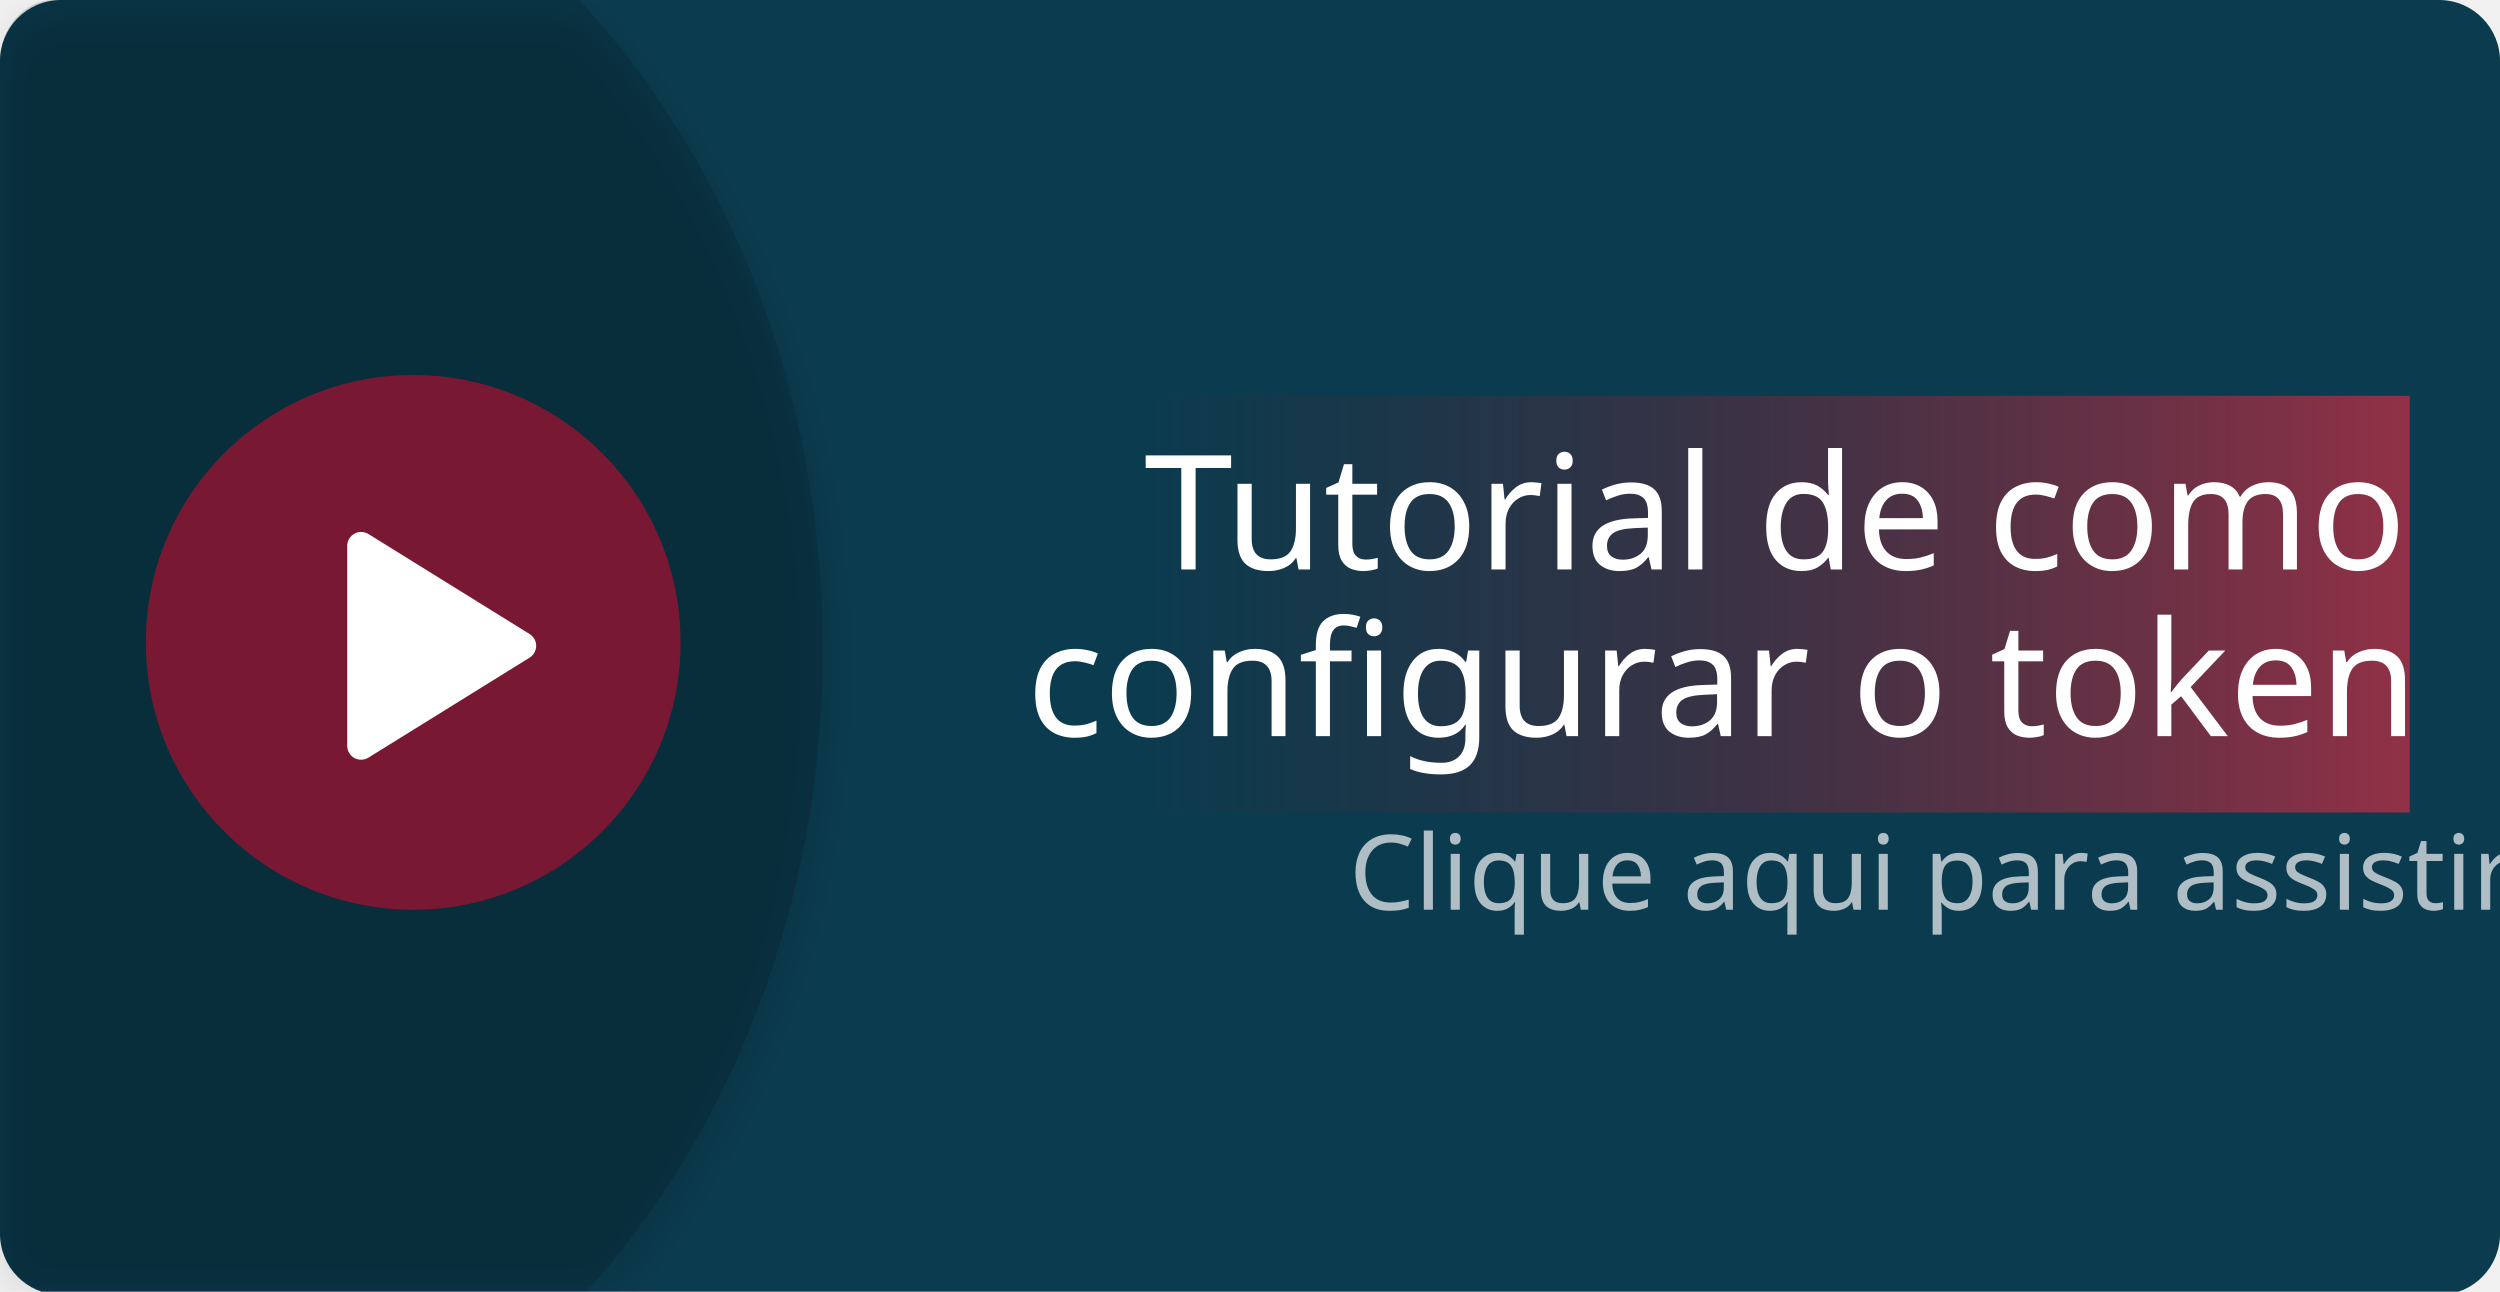
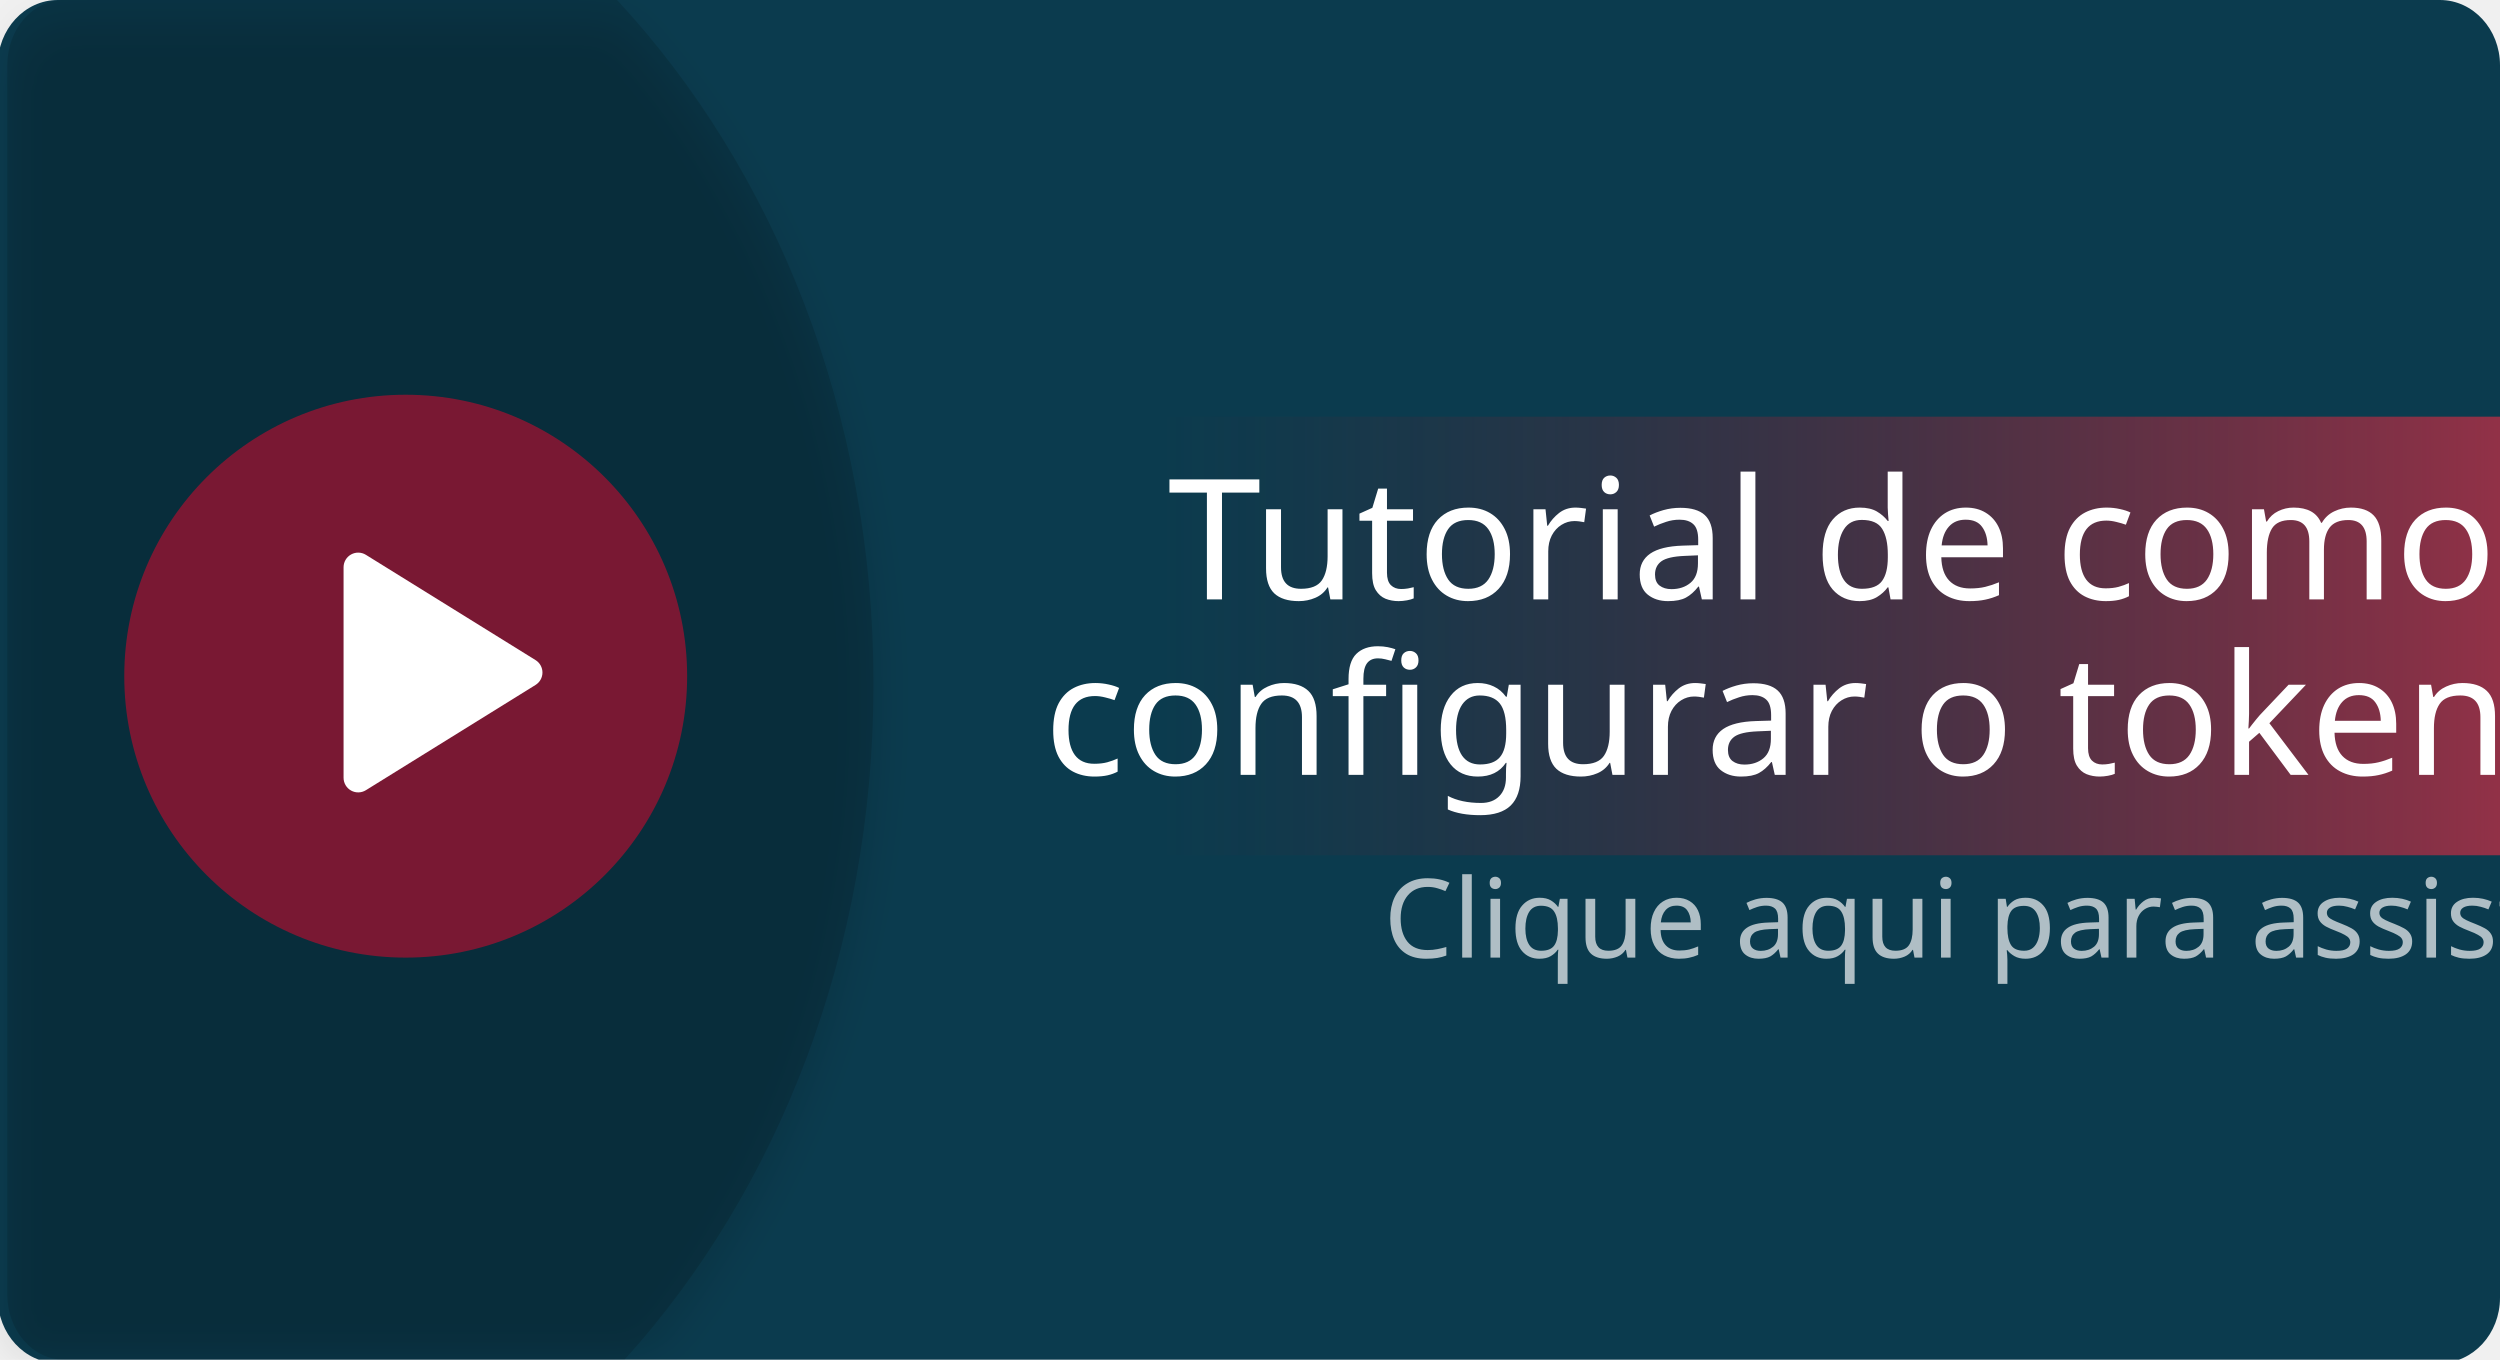
- <svg xmlns="http://www.w3.org/2000/svg" width="360" height="186" viewBox="0 0 360 186">
+ <svg xmlns="http://www.w3.org/2000/svg" width="342" height="186" viewBox="0 0 342 186">
  <defs>
    <clipPath id="clip-path">
-       <rect id="Retângulo_70" data-name="Retângulo 70" width="360" height="186" transform="translate(0 106)" fill="#fff" />
+       <rect id="Retângulo_70" data-name="Retângulo 70" width="342" height="186" transform="translate(5 106)" fill="#fff" />
    </clipPath>
-     <filter id="Interseção_2" x="-9" y="-6" width="136.495" height="204" filterUnits="userSpaceOnUse">
+     <filter id="Interseção_2" x="-8" y="-6" width="136.495" height="204" filterUnits="userSpaceOnUse">
      <feOffset dy="3" input="SourceAlpha" />
      <feGaussianBlur stdDeviation="3" result="blur" />
      <feFlood />
      <feComposite operator="in" in2="blur" />
      <feComposite in="SourceGraphic" />
    </filter>
    <linearGradient id="linear-gradient" x1="1.242" y1="0.5" x2="0.198" y2="0.5" gradientUnits="objectBoundingBox">
      <stop offset="0" stop-color="#d3344e" />
      <stop offset="1" stop-color="#6a1a27" stop-opacity="0" />
    </linearGradient>
  </defs>
-   <g id="Grupo_de_máscara_1" data-name="Grupo de máscara 1" transform="translate(0 -106)" clip-path="url(#clip-path)">
+   <g id="Grupo_de_máscara_1" data-name="Grupo de máscara 1" transform="translate(-5 -106)" clip-path="url(#clip-path)">
    <g id="Grupo_38" data-name="Grupo 38">
-       <path id="Caminho_80" data-name="Caminho 80" d="M8.649,0h342.7A8.794,8.794,0,0,1,360,8.932v168.6a8.794,8.794,0,0,1-8.649,8.932H8.649A8.794,8.794,0,0,1,0,177.53V8.932A8.794,8.794,0,0,1,8.649,0Z" transform="translate(0 106)" fill="#0b3b4e" />
-       <g transform="matrix(1, 0, 0, 1, 0, 106)" filter="url(#Interseção_2)">
-         <path id="Interseção_2-2" data-name="Interseção 2" d="M42.328,186c-4.274,0-7.739-3.99-7.739-8.91V8.91C34.589,3.99,38.054,0,42.328,0H118c21.567,23.209,35.084,56.531,35.084,93.558,0,36.436-13.093,69.289-34.062,92.443Z" transform="translate(-34.59 0)" opacity="0.13" />
+       <path id="Caminho_80" data-name="Caminho 80" d="M8.224,0h325.86c4.542,0,8.224,4,8.224,8.932v168.6c0,4.933-3.682,8.932-8.224,8.932H8.224c-4.542,0-8.224-4-8.224-8.932V8.932C0,4,3.682,0,8.224,0Z" transform="translate(4.692 106)" fill="#0b3b4e" />
+       <g transform="matrix(1, 0, 0, 1, 5, 106)" filter="url(#Interseção_2)">
+         <path id="Interseção_2-2" data-name="Interseção 2" d="M42.328,186c-4.274,0-7.739-3.99-7.739-8.91V8.91C34.589,3.99,38.054,0,42.328,0H118c21.567,23.209,35.084,56.531,35.084,93.558,0,36.436-13.093,69.289-34.062,92.443Z" transform="translate(-33.59 0)" opacity="0.13" />
      </g>
      <rect id="Retângulo_56" data-name="Retângulo 56" width="228" height="60" transform="translate(119 163)" fill="url(#linear-gradient)" />
      <text id="Tutorial_de_como_configurar_o_token" data-name="Tutorial de como configurar o token" transform="translate(337 188)" fill="#fff" font-size="23" font-family="ErasITC-Medium, Eras ITC" font-weight="500">
        <tspan x="-172.253" y="0">Tutorial de como</tspan>
        <tspan x="-189.188" y="24">configurar o token</tspan>
      </text>
      <text id="Clique_aqui_para_assistir" data-name="Clique aqui para assistir" transform="translate(339 237)" fill="#fff" font-size="15" font-family="Corbel" opacity="0.67">
        <tspan x="-144.734" y="0">Clique aqui para assistir</tspan>
      </text>
-       <circle id="Elipse_22" data-name="Elipse 22" cx="38.5" cy="38.5" r="38.5" transform="translate(21 160)" fill="#ff002a" opacity="0.46" />
-       <path id="Polígono_2" data-name="Polígono 2" d="M16.3,2.738a2,2,0,0,1,3.4,0L34.1,25.945A2,2,0,0,1,32.4,29H3.6a2,2,0,0,1-1.7-3.055Z" transform="translate(79 181) rotate(90)" fill="#fff" />
+       <circle id="Elipse_22" data-name="Elipse 22" cx="38.5" cy="38.5" r="38.5" transform="translate(22 160)" fill="#ff002a" opacity="0.46" />
+       <path id="Polígono_2" data-name="Polígono 2" d="M16.3,2.738a2,2,0,0,1,3.4,0L34.1,25.945A2,2,0,0,1,32.4,29H3.6a2,2,0,0,1-1.7-3.055Z" transform="translate(81 180) rotate(90)" fill="#fff" />
    </g>
  </g>
</svg>
